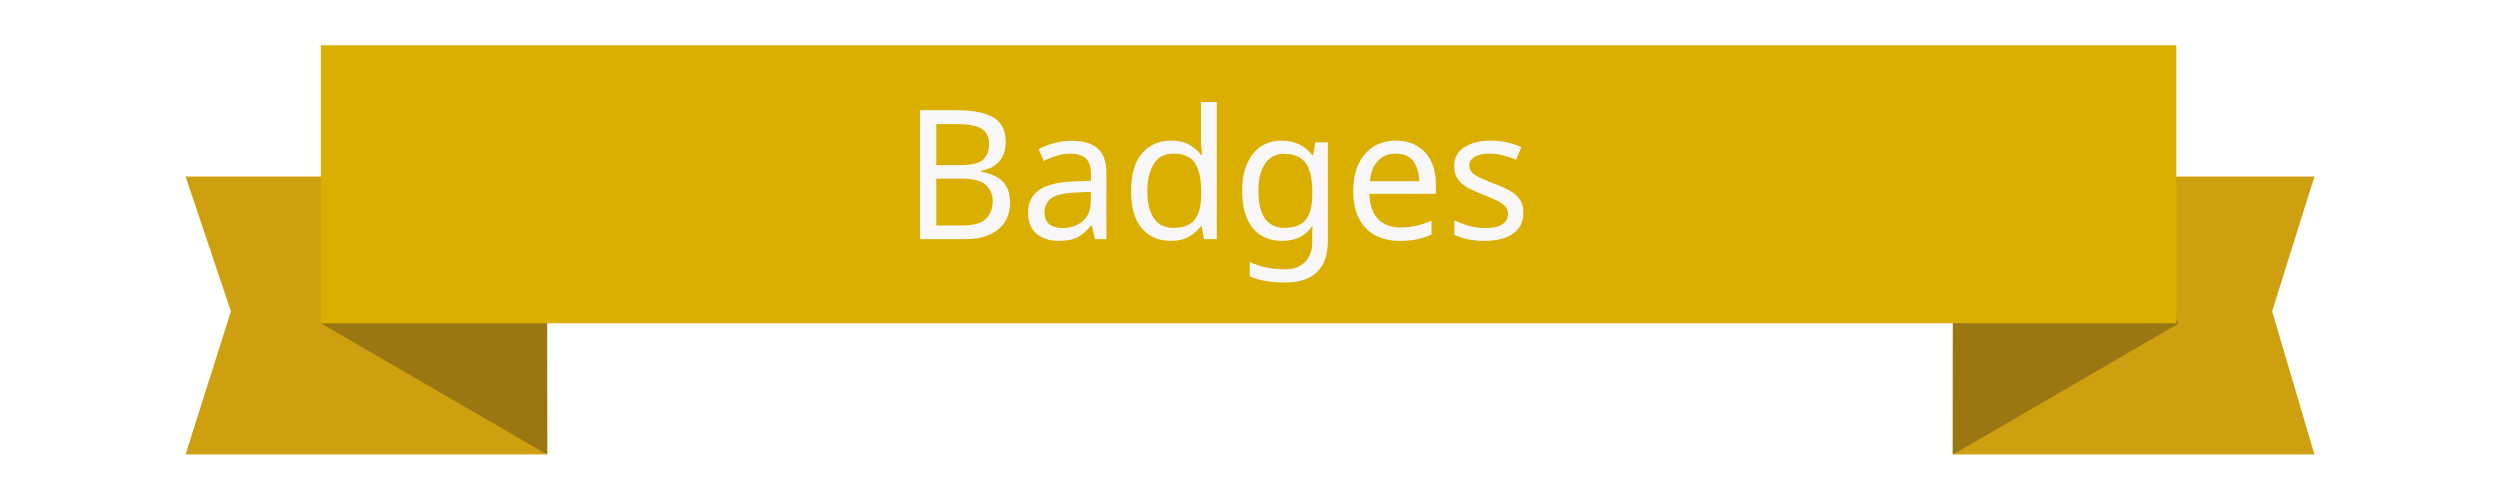
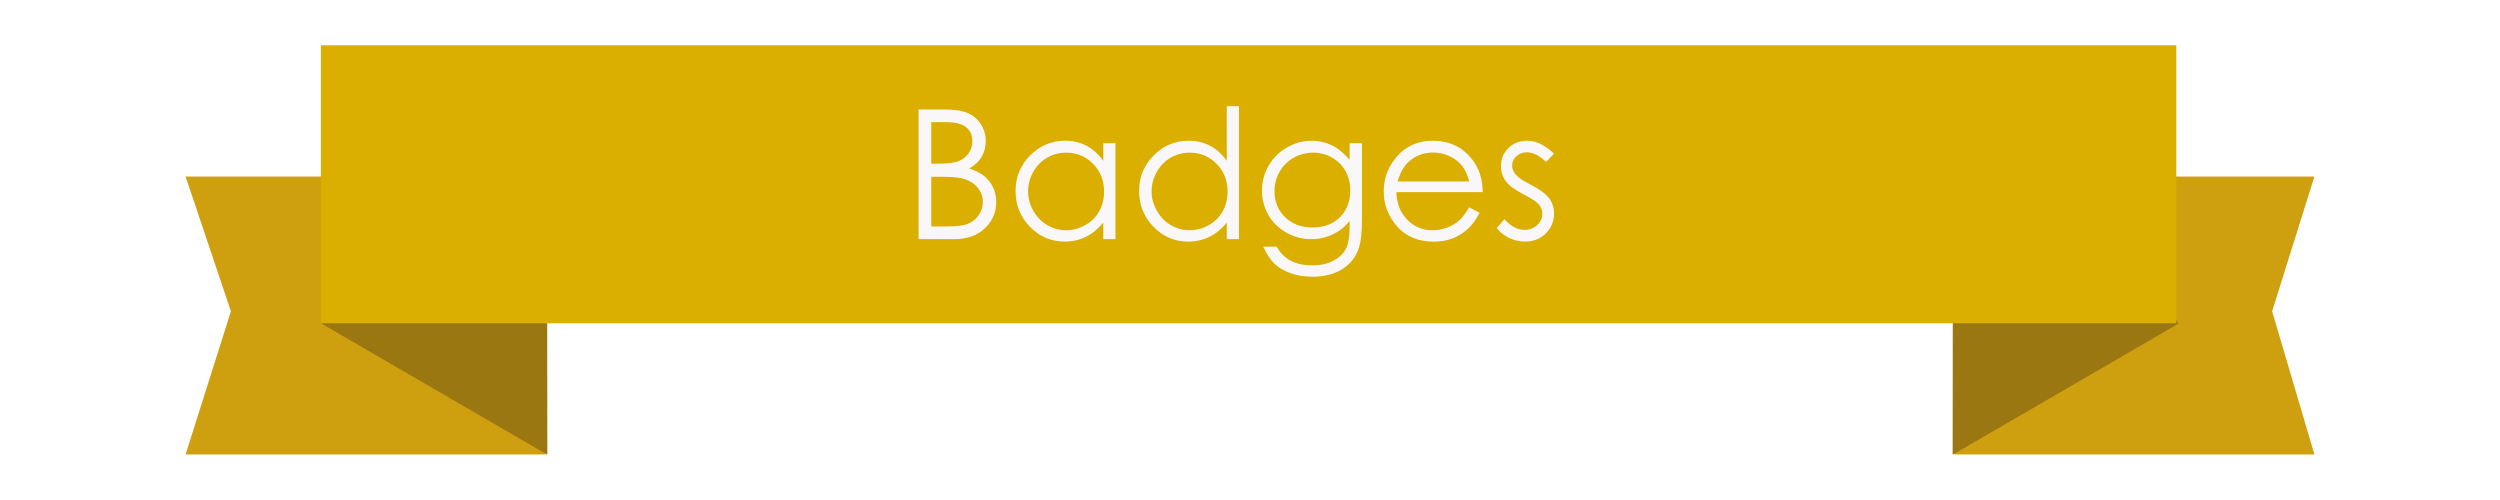
<svg xmlns="http://www.w3.org/2000/svg" version="1.1" id="Layer_1" x="0px" y="0px" width="180px" height="36px" viewBox="0 0 180 36" enable-background="new 0 0 180 36" xml:space="preserve">
  <g>
    <g>
      <polygon fill="#CEA00F" points="16.625,22.414 13.362,32.721 39.27,32.721 39.27,12.71 13.362,12.71   " />
    </g>
  </g>
  <g>
    <polygon fill="#9B7712" points="39.409,32.74 23.146,23.299 30.124,11.281 39.393,18.646  " />
  </g>
  <g>
    <g>
      <polygon fill="#CEA00F" points="163.593,22.414 166.639,32.721 140.729,32.721 140.729,12.71 166.639,12.71   " />
    </g>
  </g>
  <g>
    <polygon fill="#9B7712" points="140.591,32.74 156.854,23.299 149.876,11.281 140.604,18.646  " />
  </g>
  <g>
    <g>
      <rect x="23.105" y="3.26" fill="#DBAF00" width="133.59" height="20.014" />
    </g>
  </g>
  <rect x="52.977" y="6.947" fill="none" width="81.669" height="13.895" />
-   <text transform="matrix(1 0 0 1 64.9766 17.2178)" fill="#F9F7F7" font-family="'CenturyGothic'" font-size="13">Badges</text>
+   <g enable-background="new    ">
+     <path fill="#F9F7F7" d="M66.138,7.88h1.841c0.741,0,1.31,0.088,1.708,0.264s0.712,0.445,0.942,0.81   c0.231,0.364,0.346,0.769,0.346,1.212c0,0.415-0.101,0.793-0.303,1.134s-0.499,0.616-0.891,0.828   c0.485,0.165,0.858,0.358,1.12,0.581c0.262,0.222,0.465,0.49,0.611,0.806s0.218,0.657,0.218,1.025c0,0.749-0.274,1.383-0.822,1.901   c-0.548,0.519-1.283,0.777-2.206,0.777h-2.564V7.88z M67.052,8.794v2.99h0.534c0.649,0,1.126-0.061,1.432-0.181   c0.305-0.121,0.547-0.312,0.725-0.571c0.178-0.261,0.267-0.549,0.267-0.867c0-0.427-0.149-0.763-0.449-1.006   c-0.299-0.243-0.775-0.365-1.428-0.365H67.052z M67.052,12.724v3.58h1.157c0.683,0,1.183-0.066,1.5-0.2   c0.318-0.133,0.573-0.342,0.766-0.625s0.29-0.591,0.29-0.921c0-0.414-0.136-0.776-0.407-1.085s-0.644-0.521-1.118-0.635   c-0.318-0.076-0.872-0.114-1.661-0.114H67.052z" />
+     <path fill="#F9F7F7" d="M80.312,10.312v6.906h-0.876V16.03c-0.373,0.453-0.79,0.794-1.254,1.022   c-0.463,0.229-0.97,0.343-1.52,0.343c-0.978,0-1.812-0.354-2.504-1.063c-0.691-0.709-1.038-1.571-1.038-2.587   c0-0.994,0.349-1.845,1.047-2.551c0.698-0.707,1.538-1.061,2.52-1.061c0.567,0,1.08,0.121,1.54,0.361   c0.459,0.242,0.862,0.604,1.209,1.086v-1.27H80.312z M76.761,10.991c-0.494,0-0.951,0.121-1.369,0.364s-0.751,0.584-0.999,1.023   c-0.247,0.44-0.371,0.905-0.371,1.396c0,0.486,0.125,0.951,0.374,1.395c0.25,0.444,0.584,0.789,1.005,1.037   c0.42,0.247,0.872,0.371,1.354,0.371c0.486,0,0.947-0.123,1.382-0.368c0.436-0.245,0.771-0.577,1.005-0.995   c0.235-0.419,0.352-0.89,0.352-1.414c0-0.799-0.263-1.467-0.79-2.004C78.178,11.259,77.53,10.991,76.761,10.991z" />
+     <path fill="#F9F7F7" d="M89.206,7.646v9.572H88.33V16.03c-0.373,0.453-0.79,0.794-1.254,1.022c-0.463,0.229-0.97,0.343-1.52,0.343   c-0.978,0-1.812-0.354-2.504-1.063c-0.691-0.709-1.038-1.571-1.038-2.587c0-0.994,0.349-1.845,1.047-2.551   c0.698-0.707,1.538-1.061,2.52-1.061c0.567,0,1.08,0.121,1.54,0.361c0.459,0.242,0.862,0.604,1.209,1.086V7.646H89.206z    M85.654,10.991c-0.494,0-0.951,0.121-1.369,0.364s-0.751,0.584-0.999,1.023c-0.247,0.44-0.371,0.905-0.371,1.396   c0,0.486,0.125,0.951,0.374,1.395c0.25,0.444,0.584,0.789,1.005,1.037c0.42,0.247,0.872,0.371,1.354,0.371   c0.486,0,0.947-0.123,1.382-0.368c0.436-0.245,0.771-0.577,1.005-0.995c0.235-0.419,0.352-0.89,0.352-1.414   c0-0.799-0.263-1.467-0.79-2.004C87.071,11.259,86.423,10.991,85.654,10.991z" />
+     <path fill="#F9F7F7" d="M97.172,10.312h0.889v5.504c0,0.969-0.084,1.678-0.254,2.126c-0.232,0.635-0.637,1.124-1.213,1.466   c-0.575,0.344-1.268,0.515-2.075,0.515c-0.593,0-1.124-0.084-1.597-0.251c-0.472-0.168-0.855-0.394-1.152-0.675   c-0.296-0.283-0.568-0.695-0.818-1.239h0.965c0.263,0.457,0.602,0.796,1.017,1.016c0.415,0.221,0.931,0.33,1.544,0.33   c0.606,0,1.118-0.112,1.535-0.338c0.418-0.226,0.715-0.51,0.893-0.851c0.179-0.342,0.268-0.894,0.268-1.655v-0.355   c-0.334,0.424-0.744,0.748-1.227,0.975s-0.995,0.34-1.537,0.34c-0.636,0-1.232-0.157-1.793-0.473   c-0.559-0.315-0.99-0.74-1.295-1.273c-0.306-0.533-0.458-1.119-0.458-1.758s0.159-1.234,0.477-1.787   c0.317-0.552,0.757-0.989,1.318-1.311s1.153-0.482,1.776-0.482c0.517,0,0.998,0.106,1.445,0.32s0.878,0.566,1.293,1.057V10.312z    M94.551,10.991c-0.504,0-0.972,0.121-1.403,0.364s-0.771,0.58-1.016,1.01s-0.368,0.894-0.368,1.394   c0,0.757,0.254,1.383,0.762,1.879c0.508,0.494,1.166,0.742,1.975,0.742c0.816,0,1.473-0.245,1.971-0.736   c0.497-0.491,0.746-1.137,0.746-1.936c0-0.521-0.115-0.985-0.344-1.394s-0.552-0.731-0.971-0.968   C95.483,11.109,95.033,10.991,94.551,10.991z" />
+     <path fill="#F9F7F7" d="M105.779,14.927l0.749,0.393c-0.245,0.482-0.529,0.872-0.852,1.168c-0.321,0.297-0.685,0.522-1.087,0.677   s-0.857,0.231-1.365,0.231c-1.127,0-2.008-0.369-2.643-1.107c-0.636-0.738-0.953-1.573-0.953-2.504   c0-0.877,0.269-1.657,0.807-2.343c0.682-0.872,1.594-1.308,2.738-1.308c1.178,0,2.117,0.446,2.82,1.34   c0.5,0.63,0.754,1.417,0.763,2.361h-6.214c0.017,0.802,0.273,1.459,0.769,1.973c0.495,0.513,1.108,0.77,1.837,0.77   c0.352,0,0.693-0.062,1.025-0.184c0.334-0.122,0.616-0.285,0.85-0.487C105.256,15.704,105.508,15.377,105.779,14.927z    M105.779,13.066c-0.119-0.474-0.291-0.853-0.518-1.136c-0.227-0.284-0.527-0.513-0.9-0.686c-0.372-0.174-0.764-0.261-1.175-0.261   c-0.679,0-1.261,0.218-1.748,0.653c-0.356,0.318-0.625,0.794-0.808,1.429H105.779z" />
+     <path fill="#F9F7F7" d="M111.886,11.067l-0.571,0.59c-0.475-0.461-0.939-0.691-1.394-0.691c-0.288,0-0.536,0.095-0.741,0.285   c-0.206,0.19-0.309,0.412-0.309,0.666c0,0.225,0.084,0.438,0.254,0.642c0.17,0.207,0.525,0.45,1.068,0.729   c0.662,0.344,1.111,0.674,1.35,0.99c0.232,0.322,0.35,0.684,0.35,1.086c0,0.567-0.199,1.047-0.598,1.441   c-0.398,0.393-0.896,0.59-1.494,0.59c-0.398,0-0.779-0.087-1.142-0.26c-0.362-0.174-0.662-0.413-0.899-0.718l0.559-0.635   c0.453,0.512,0.936,0.769,1.444,0.769c0.356,0,0.659-0.115,0.909-0.344c0.251-0.229,0.376-0.497,0.376-0.806   c0-0.254-0.083-0.48-0.248-0.679c-0.165-0.195-0.538-0.44-1.12-0.736c-0.623-0.322-1.047-0.64-1.271-0.953   c-0.225-0.312-0.338-0.67-0.338-1.072c0-0.524,0.18-0.961,0.537-1.308c0.359-0.347,0.811-0.521,1.357-0.521   C110.602,10.134,111.242,10.444,111.886,11.067z" />
+   </g>
</svg>
